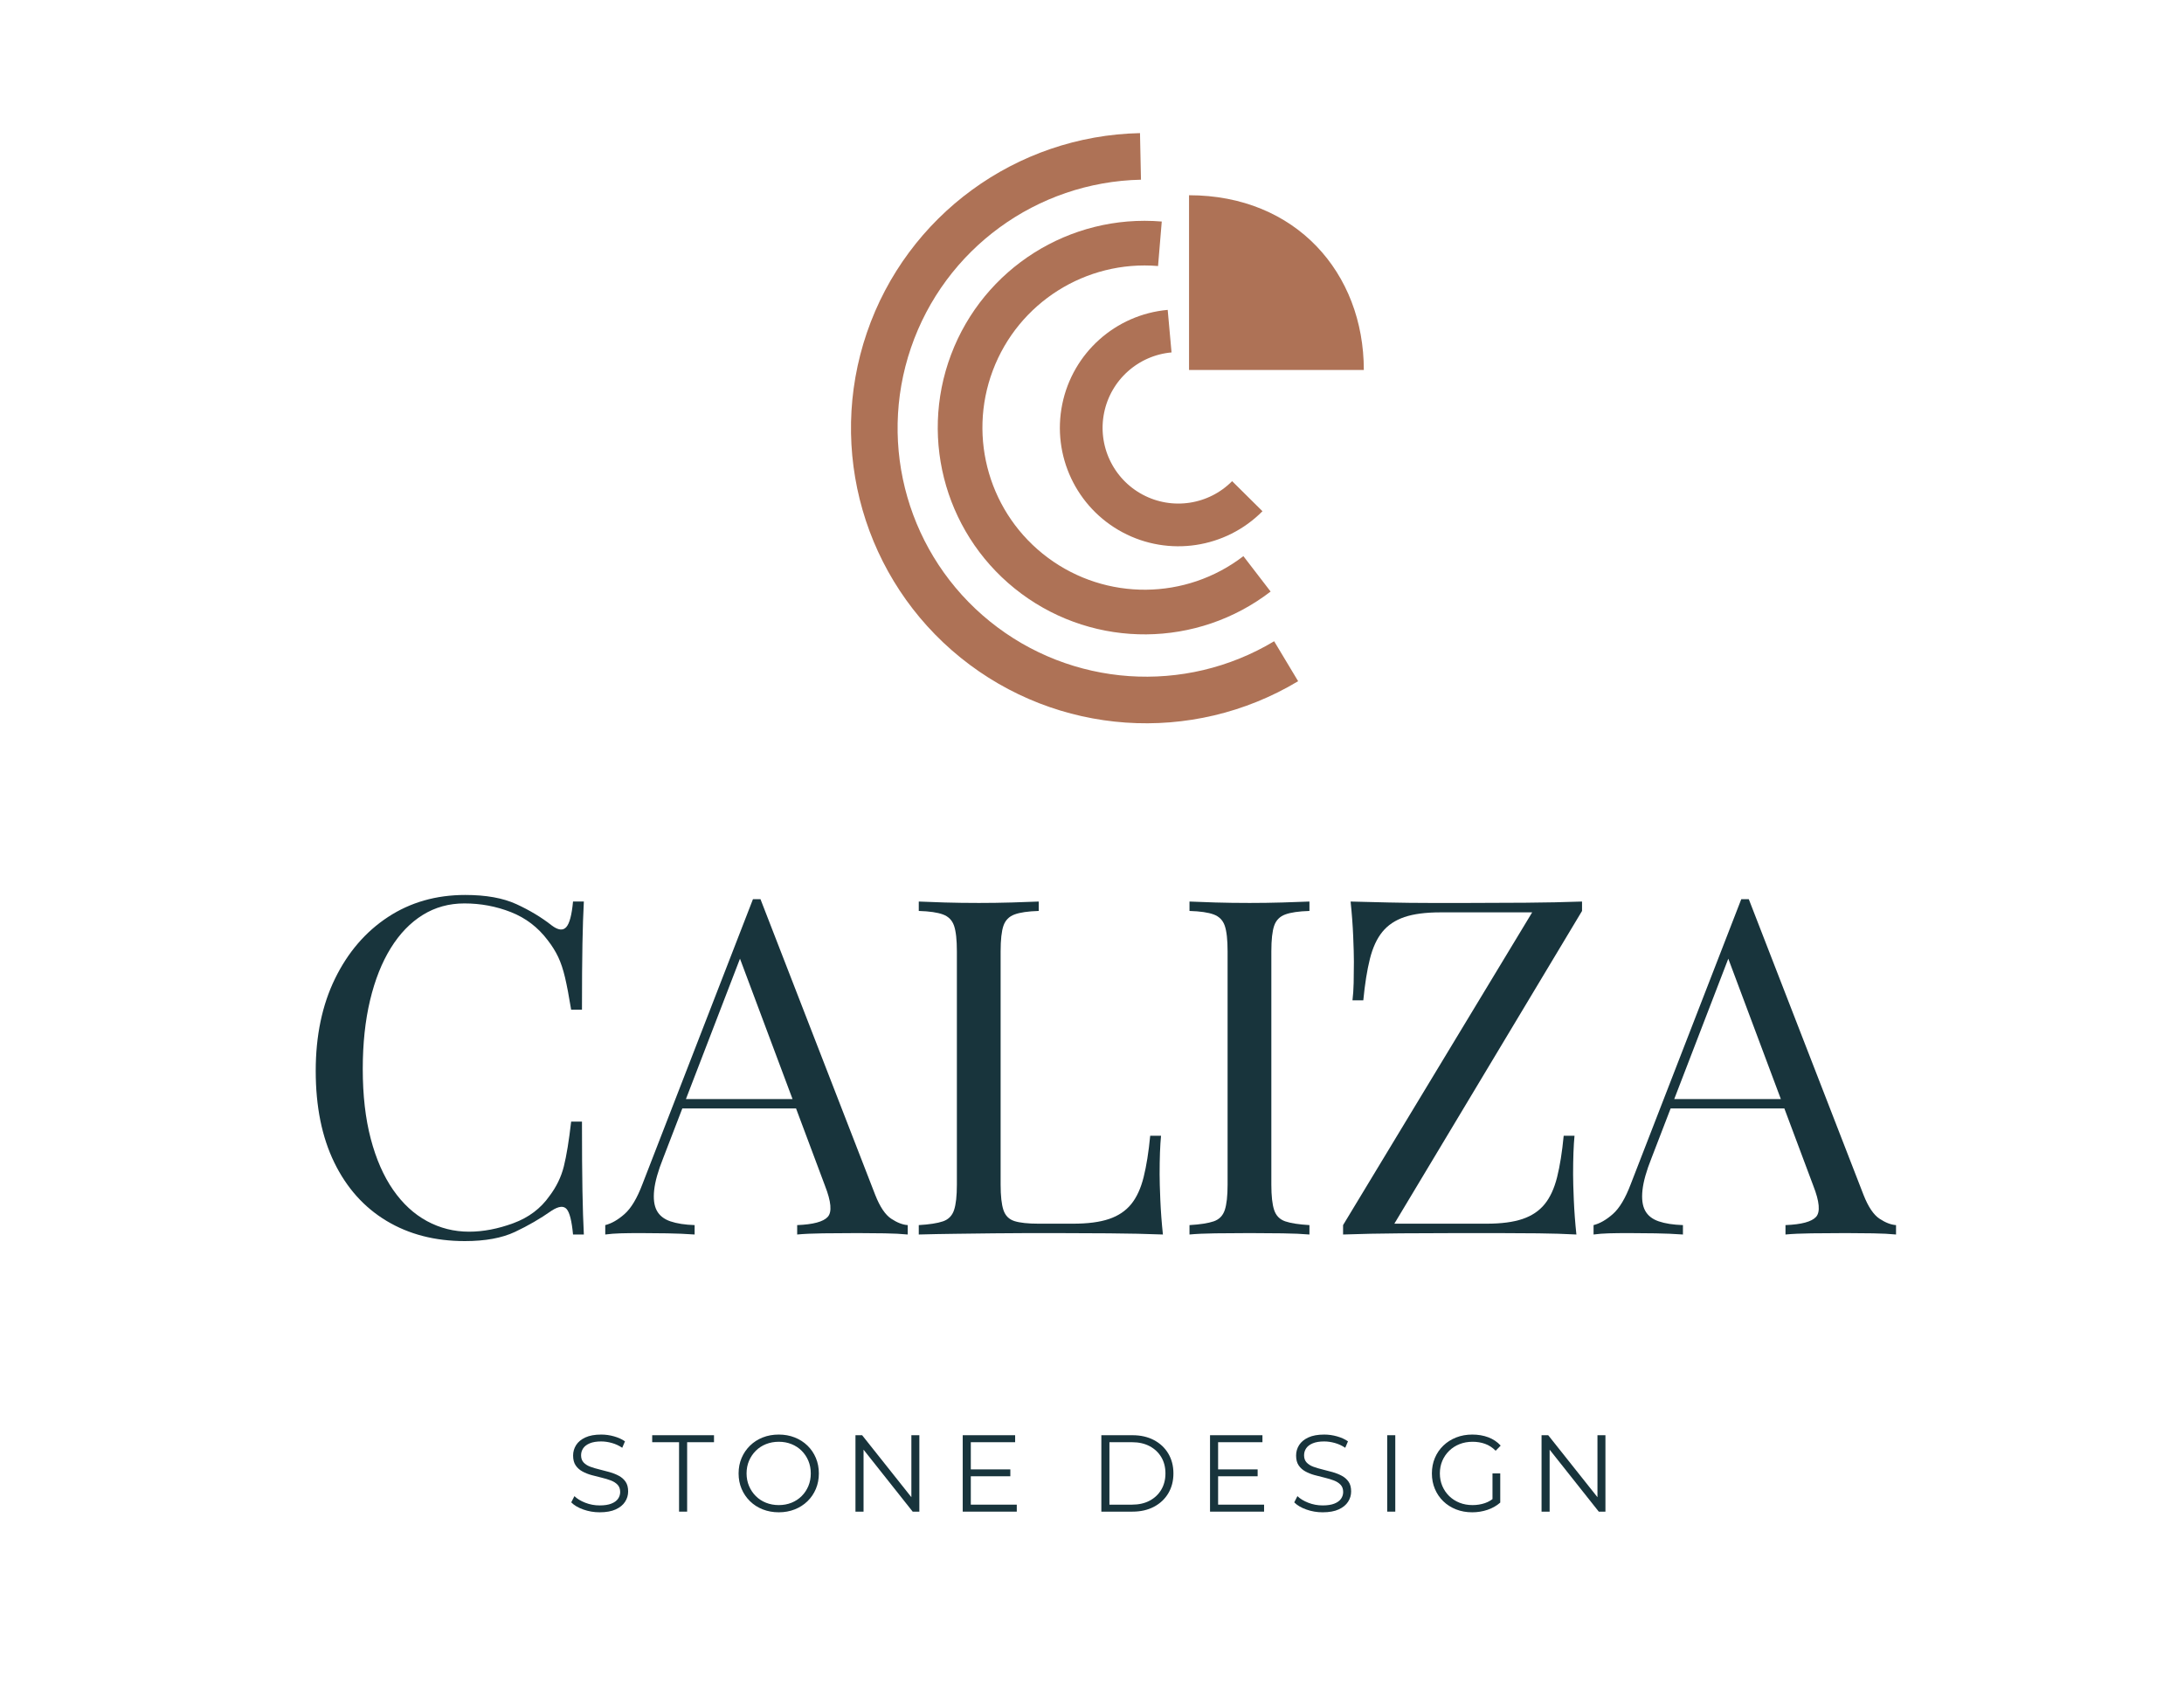
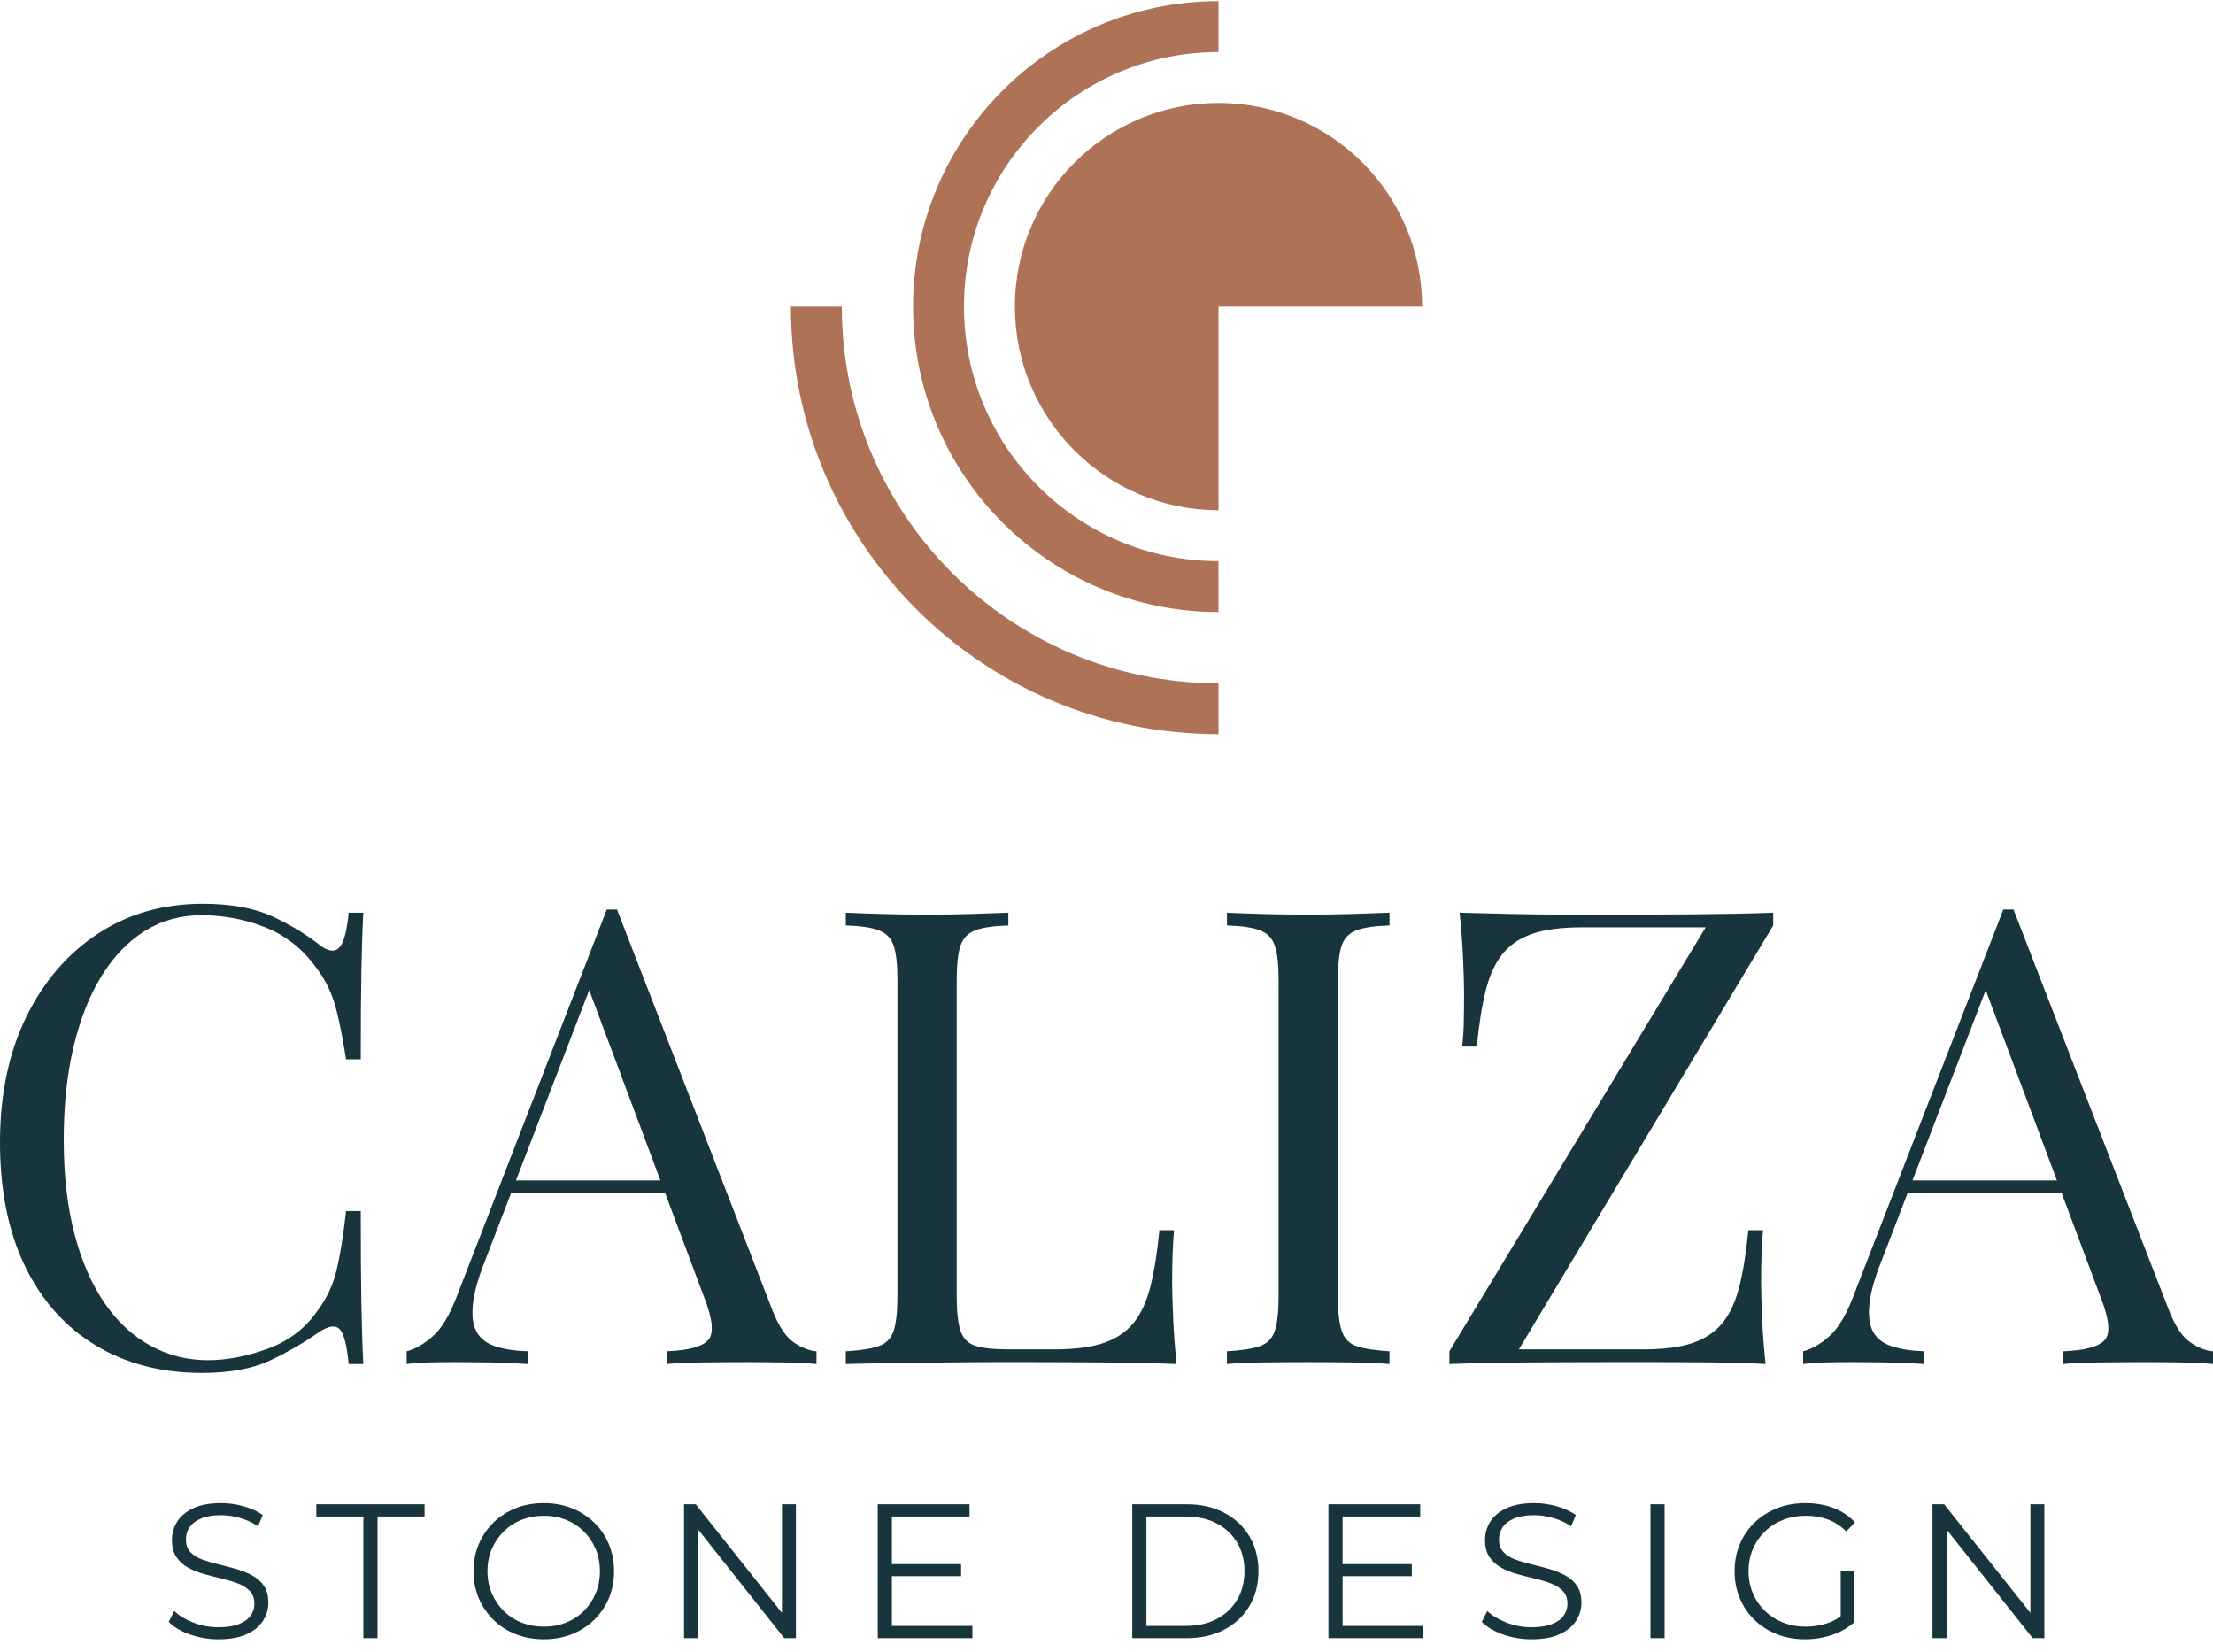
- <svg xmlns="http://www.w3.org/2000/svg" viewBox="0 0 260 202" width="260" height="202" preserveAspectRatio="xMidYMid meet" role="img" aria-label="CALIZA STONE DESIGN">
-   <g transform="translate(93 14) scale(1.156)">
-     <path d="M37 4 A28 28 0 1 0 52 56" fill="none" stroke="#AE7256" stroke-width="4.8" stroke-linecap="butt" stroke-linejoin="round" />
-     <path d="M39 13 A19 19 0 1 0 49 47" fill="none" stroke="#AE7256" stroke-width="4.6" stroke-linecap="butt" stroke-linejoin="round" />
-     <path d="M40 22 A10 10 0 1 0 48 39" fill="none" stroke="#AE7256" stroke-width="4.4" stroke-linecap="butt" stroke-linejoin="round" />
-     <path d="M42 8 C53 8 60 16 60 26 L42 26 Z" fill="#AE7256" />
+ <svg xmlns="http://www.w3.org/2000/svg" viewBox="0 0 347.2 258.8" width="347" height="259" role="img" aria-label="Caliza Stone Design">
+   <g transform="translate(191.17 47.92) scale(0.7986)">
+     <path fill="#ae7256" d="M0 0 L0 40 A40 40 0 1 1 40 0 Z" />
+     <path fill="#ae7256" d="M0 -60 A60 60 0 0 0 0 60 L0 50 A50 50 0 0 1 0 -50 Z" />
+     <path fill="#ae7256" d="M-84 0 A84 84 0 0 0 0 84 L0 74 A74 74 0 0 1 -74 0 Z" />
  </g>
-   <g fill="#18343C" aria-hidden="true">
-     <path d="M371 722Q437 722 479.5 702.5Q522 683 555 657Q575 642 585.5 653.5Q596 665 600 708H623Q621 671 620.0 618.0Q619 565 619 478H596Q589 521 583.0 546.5Q577 572 568.5 590.0Q560 608 546 626Q515 667 468.0 685.5Q421 704 369 704Q320 704 280.5 679.5Q241 655 212.5 609.0Q184 563 168.5 498.0Q153 433 153 352Q153 268 170.0 203.5Q187 139 217.5 95.0Q248 51 289.5 28.5Q331 6 379 6Q424 6 473.0 24.0Q522 42 550 82Q572 111 580.5 145.0Q589 179 596 240H619Q619 149 620.0 93.5Q621 38 623 0H600Q596 43 586.5 54.0Q577 65 555 51Q518 25 476.5 5.5Q435 -14 370 -14Q275 -14 203.5 29.0Q132 72 92.5 153.0Q53 234 53 348Q53 460 94.0 544.0Q135 628 206.5 675.0Q278 722 371 722Z" transform="translate(34.618 147) scale(0.056 -0.056)" />
-     <path d="M323 713 567 84Q582 46 601.0 33.5Q620 21 636 20V0Q616 2 587.0 2.5Q558 3 529 3Q490 3 456.0 2.5Q422 2 401 0V20Q452 22 466.0 37.5Q480 53 460 104L274 601L290 614L116 162Q100 122 97.0 94.5Q94 67 102.5 51.0Q111 35 131.5 28.0Q152 21 183 20V0Q155 2 124.5 2.5Q94 3 68 3Q43 3 25.5 2.5Q8 2 -7 0V20Q13 25 34.0 43.5Q55 62 72 107L307 713Q311 713 315.0 713.0Q319 713 323 713ZM445 288V268H147L157 288Z" transform="translate(72.446 147) scale(0.056 -0.056)" />
-     <path d="M297 708V688Q263 687 245.5 680.5Q228 674 222.0 656.5Q216 639 216 602V106Q216 70 222.0 52.0Q228 34 245.5 28.5Q263 23 297 23H370Q417 23 446.5 33.0Q476 43 493.5 64.5Q511 86 520.0 122.0Q529 158 534 210H557Q554 179 554 128Q554 109 555.5 73.5Q557 38 561 0Q510 2 446.0 2.5Q382 3 332 3Q310 3 275.5 3.0Q241 3 201.0 2.5Q161 2 120.0 1.5Q79 1 42 0V20Q76 22 93.5 28.0Q111 34 117.0 52.0Q123 70 123 106V602Q123 639 117.0 656.5Q111 674 93.5 680.5Q76 687 42 688V708Q63 707 97.0 706.0Q131 705 170 705Q205 705 239.5 706.0Q274 707 297 708Z" transform="translate(107.026 147) scale(0.056 -0.056)" />
-     <path d="M297 708V688Q263 687 245.5 680.5Q228 674 222.0 656.5Q216 639 216 602V106Q216 70 222.0 52.0Q228 34 245.5 28.0Q263 22 297 20V0Q274 2 239.5 2.5Q205 3 170 3Q131 3 97.0 2.5Q63 2 42 0V20Q76 22 93.5 28.0Q111 34 117.0 52.0Q123 70 123 106V602Q123 639 117.0 656.5Q111 674 93.5 680.5Q76 687 42 688V708Q63 707 97.0 706.0Q131 705 170 705Q205 705 239.5 706.0Q274 707 297 708Z" transform="translate(139.254 147) scale(0.056 -0.056)" />
-     <path d="M550 708V688L151 23H347Q394 23 423.5 33.0Q453 43 470.5 64.5Q488 86 497.0 122.0Q506 158 511 210H534Q531 179 531 128Q531 109 532.5 73.5Q534 38 538 0Q501 2 457.0 2.5Q413 3 369.5 3.0Q326 3 289 3Q230 3 164.5 2.5Q99 2 42 0V20L444 685H249Q202 685 172.5 675.0Q143 665 125.5 643.5Q108 622 99.0 586.0Q90 550 85 498H62Q64 514 64.5 535.0Q65 556 65 580Q65 599 63.5 634.5Q62 670 58 708Q95 707 139.0 706.0Q183 705 227.0 705.0Q271 705 307 705Q364 705 429.5 705.5Q495 706 550 708Z" transform="translate(157.538 147) scale(0.056 -0.056)" />
-     <path d="M323 713 567 84Q582 46 601.0 33.5Q620 21 636 20V0Q616 2 587.0 2.5Q558 3 529 3Q490 3 456.0 2.5Q422 2 401 0V20Q452 22 466.0 37.5Q480 53 460 104L274 601L290 614L116 162Q100 122 97.0 94.5Q94 67 102.5 51.0Q111 35 131.5 28.0Q152 21 183 20V0Q155 2 124.5 2.5Q94 3 68 3Q43 3 25.5 2.5Q8 2 -7 0V20Q13 25 34.0 43.5Q55 62 72 107L307 713Q311 713 315.0 713.0Q319 713 323 713ZM445 288V268H147L157 288Z" transform="translate(190.102 147) scale(0.056 -0.056)" />
-   </g>
-   <g fill="#18343C" aria-hidden="true">
-     <path d="M307 -6Q229 -6 157.5 19.5Q86 45 47 85L76 142Q113 106 175.5 81.5Q238 57 307 57Q373 57 414.5 73.5Q456 90 475.5 118.0Q495 146 495 180Q495 221 471.5 246.0Q448 271 410.0 285.5Q372 300 326.0 311.0Q280 322 234.0 334.5Q188 347 149.5 368.0Q111 389 87.5 423.5Q64 458 64 514Q64 566 91.5 609.5Q119 653 176.0 679.5Q233 706 322 706Q381 706 439.0 689.5Q497 673 539 644L514 585Q469 615 418.5 629.0Q368 643 321 643Q258 643 217.0 626.0Q176 609 156.5 580.5Q137 552 137 516Q137 475 160.5 450.0Q184 425 222.5 411.0Q261 397 307.0 386.0Q353 375 398.5 362.0Q444 349 482.5 328.5Q521 308 544.5 274.0Q568 240 568 185Q568 134 540.0 90.5Q512 47 454.5 20.5Q397 -6 307 -6Z" transform="translate(67.395 180) scale(0.013 -0.013)" />
-     <path d="M250 0V636H4V700H570V636H324V0Z" transform="translate(77.59 180) scale(0.013 -0.013)" />
-     <path d="M420 -6Q341 -6 273.5 20.5Q206 47 156.5 95.5Q107 144 79.5 208.5Q52 273 52 350Q52 427 79.5 491.5Q107 556 156.5 604.5Q206 653 273.0 679.5Q340 706 420 706Q499 706 566.0 679.5Q633 653 682.5 605.0Q732 557 759.5 492.0Q787 427 787 350Q787 273 759.5 208.0Q732 143 682.5 95.0Q633 47 566.0 20.5Q499 -6 420 -6ZM420 60Q483 60 536.5 81.5Q590 103 629.5 142.5Q669 182 691.0 234.5Q713 287 713 350Q713 413 691.0 465.5Q669 518 629.5 557.5Q590 597 536.5 618.5Q483 640 420 640Q357 640 303.0 618.5Q249 597 209.5 557.5Q170 518 147.5 465.5Q125 413 125 350Q125 288 147.5 235.0Q170 182 209.5 142.5Q249 103 303.0 81.5Q357 60 420 60Z" transform="translate(87.252 180) scale(0.013 -0.013)" />
-     <path d="M114 0V700H175L658 92H626V700H699V0H638L156 608H188V0Z" transform="translate(100.359 180) scale(0.013 -0.013)" />
-     <path d="M114 0V700H594V636H188V64H609V0ZM180 324V387H550V324Z" transform="translate(113.128 180) scale(0.013 -0.013)" />
-     <path d="M114 0V700H399Q511 700 595.5 655.5Q680 611 727.0 532.0Q774 453 774 350Q774 247 727.0 168.0Q680 89 595.5 44.5Q511 0 399 0ZM188 64H395Q488 64 556.5 100.5Q625 137 663.0 201.5Q701 266 701 350Q701 435 663.0 499.0Q625 563 556.5 599.5Q488 636 395 636H188Z" transform="translate(129.631 180) scale(0.013 -0.013)" />
-     <path d="M114 0V700H594V636H188V64H609V0ZM180 324V387H550V324Z" transform="translate(142.569 180) scale(0.013 -0.013)" />
-     <path d="M307 -6Q229 -6 157.5 19.5Q86 45 47 85L76 142Q113 106 175.5 81.5Q238 57 307 57Q373 57 414.5 73.5Q456 90 475.5 118.0Q495 146 495 180Q495 221 471.5 246.0Q448 271 410.0 285.5Q372 300 326.0 311.0Q280 322 234.0 334.5Q188 347 149.5 368.0Q111 389 87.5 423.5Q64 458 64 514Q64 566 91.5 609.5Q119 653 176.0 679.5Q233 706 322 706Q381 706 439.0 689.5Q497 673 539 644L514 585Q469 615 418.5 629.0Q368 643 321 643Q258 643 217.0 626.0Q176 609 156.5 580.5Q137 552 137 516Q137 475 160.5 450.0Q184 425 222.5 411.0Q261 397 307.0 386.0Q353 375 398.5 362.0Q444 349 482.5 328.5Q521 308 544.5 274.0Q568 240 568 185Q568 134 540.0 90.5Q512 47 454.5 20.5Q397 -6 307 -6Z" transform="translate(153.466 180) scale(0.013 -0.013)" />
-     <path d="M114 0V700H188V0Z" transform="translate(163.661 180) scale(0.013 -0.013)" />
-     <path d="M421 -6Q341 -6 273.5 20.5Q206 47 156.5 95.0Q107 143 79.5 208.0Q52 273 52 350Q52 427 79.5 492.0Q107 557 157.0 605.0Q207 653 274.5 679.5Q342 706 422 706Q502 706 568.5 681.0Q635 656 682 605L636 558Q592 602 539.0 621.0Q486 640 425 640Q360 640 305.5 618.5Q251 597 210.5 557.5Q170 518 147.5 465.5Q125 413 125 350Q125 288 147.5 235.0Q170 182 210.5 142.5Q251 103 305.5 81.5Q360 60 424 60Q484 60 537.5 78.0Q591 96 636 139L678 83Q628 39 561.0 16.5Q494 -6 421 -6ZM678 83 607 92V350H678Z" transform="translate(169.787 180) scale(0.013 -0.013)" />
-     <path d="M114 0V700H175L658 92H626V700H699V0H638L156 608H188V0Z" transform="translate(182.036 180) scale(0.013 -0.013)" />
-   </g>
+   <path fill="#18343c" transform="translate(-5.30 213.80)" d="M37.1 -72.2Q43.7 -72.2 47.95 -70.25Q52.2 -68.3 55.5 -65.7Q57.5 -64.2 58.55 -65.35Q59.6 -66.5 60.0 -70.8H62.3Q62.1 -67.1 62.0 -61.8Q61.9 -56.5 61.9 -47.8H59.6Q58.9 -52.1 58.3 -54.65Q57.7 -57.2 56.85 -59.0Q56.0 -60.8 54.6 -62.6Q51.5 -66.7 46.8 -68.55Q42.1 -70.4 36.9 -70.4Q32.0 -70.4 28.05 -67.95Q24.1 -65.5 21.25 -60.9Q18.4 -56.3 16.85 -49.8Q15.3 -43.3 15.3 -35.2Q15.3 -26.8 17.0 -20.35Q18.7 -13.9 21.75 -9.5Q24.8 -5.1 28.95 -2.85Q33.1 -0.6 37.9 -0.6Q42.4 -0.6 47.3 -2.4Q52.2 -4.2 55.0 -8.2Q57.2 -11.1 58.05 -14.5Q58.9 -17.9 59.6 -24.0H61.9Q61.9 -14.9 62.0 -9.35Q62.1 -3.8 62.3 0.0H60.0Q59.6 -4.3 58.65 -5.4Q57.7 -6.5 55.5 -5.1Q51.8 -2.5 47.65 -0.55Q43.5 1.4 37.0 1.4Q27.5 1.4 20.35 -2.9Q13.2 -7.2 9.25 -15.3Q5.3 -23.4 5.3 -34.8Q5.3 -46.0 9.4 -54.4Q13.5 -62.8 20.65 -67.5Q27.8 -72.2 37.1 -72.2Z M102.1 -71.3 126.5 -8.4Q128.0 -4.6 129.9 -3.35Q131.8 -2.1 133.4 -2.0V0.0Q131.4 -0.2 128.5 -0.25Q125.6 -0.3 122.7 -0.3Q118.8 -0.3 115.4 -0.25Q112.0 -0.2 109.9 0.0V-2.0Q115.0 -2.2 116.4 -3.75Q117.8 -5.3 115.8 -10.4L97.2 -60.1L98.8 -61.4L81.4 -16.2Q79.8 -12.2 79.5 -9.45Q79.2 -6.7 80.05 -5.1Q80.9 -3.5 82.95 -2.8Q85.0 -2.1 88.1 -2.0V0.0Q85.3 -0.2 82.25 -0.25Q79.2 -0.3 76.6 -0.3Q74.1 -0.3 72.35 -0.25Q70.6 -0.2 69.1 0.0V-2.0Q71.1 -2.5 73.2 -4.35Q75.3 -6.2 77.0 -10.7L100.5 -71.3Q100.9 -71.3 101.3 -71.3Q101.7 -71.3 102.1 -71.3ZM114.3 -28.8V-26.8H84.5L85.5 -28.8Z M163.5 -70.8V-68.8Q160.1 -68.7 158.35 -68.05Q156.6 -67.4 156.0 -65.65Q155.4 -63.9 155.4 -60.2V-10.6Q155.4 -7.0 156.0 -5.2Q156.6 -3.4 158.35 -2.85Q160.1 -2.3 163.5 -2.3H170.8Q175.5 -2.3 178.45 -3.3Q181.4 -4.3 183.15 -6.45Q184.9 -8.6 185.8 -12.2Q186.7 -15.8 187.2 -21.0H189.5Q189.2 -17.9 189.2 -12.8Q189.2 -10.9 189.35 -7.35Q189.5 -3.8 189.9 0.0Q184.8 -0.2 178.4 -0.25Q172.0 -0.3 167.0 -0.3Q164.8 -0.3 161.35 -0.3Q157.9 -0.3 153.9 -0.25Q149.9 -0.2 145.8 -0.15Q141.7 -0.1 138.0 0.0V-2.0Q141.4 -2.2 143.15 -2.8Q144.9 -3.4 145.5 -5.2Q146.1 -7.0 146.1 -10.6V-60.2Q146.1 -63.9 145.5 -65.65Q144.9 -67.4 143.15 -68.05Q141.4 -68.7 138.0 -68.8V-70.8Q140.1 -70.7 143.5 -70.6Q146.9 -70.5 150.8 -70.5Q154.3 -70.5 157.75 -70.6Q161.2 -70.7 163.5 -70.8Z M223.3 -70.8V-68.8Q219.9 -68.7 218.15 -68.05Q216.4 -67.4 215.8 -65.65Q215.2 -63.9 215.2 -60.2V-10.6Q215.2 -7.0 215.8 -5.2Q216.4 -3.4 218.15 -2.8Q219.9 -2.2 223.3 -2.0V0.0Q221 -0.2 217.55 -0.25Q214.1 -0.3 210.6 -0.3Q206.7 -0.3 203.3 -0.25Q199.9 -0.2 197.8 0.0V-2.0Q201.2 -2.2 202.95 -2.8Q204.7 -3.4 205.3 -5.2Q205.9 -7.0 205.9 -10.6V-60.2Q205.9 -63.9 205.3 -65.65Q204.7 -67.4 202.95 -68.05Q201.2 -68.7 197.8 -68.8V-70.8Q199.9 -70.7 203.3 -70.6Q206.7 -70.5 210.6 -70.5Q214.1 -70.5 217.55 -70.6Q221 -70.7 223.3 -70.8Z M283.5 -70.8V-68.8L243.6 -2.3H263.2Q267.9 -2.3 270.85 -3.3Q273.8 -4.3 275.55 -6.45Q277.3 -8.6 278.2 -12.2Q279.1 -15.8 279.6 -21.0H281.9Q281.6 -17.9 281.6 -12.8Q281.6 -10.9 281.75 -7.35Q281.9 -3.8 282.3 0.0Q278.6 -0.2 274.2 -0.25Q269.8 -0.3 265.45 -0.3Q261.1 -0.3 257.4 -0.3Q251.5 -0.3 244.95 -0.25Q238.4 -0.2 232.7 0.0V-2.0L272.9 -68.5H253.4Q248.7 -68.5 245.75 -67.5Q242.8 -66.5 241.05 -64.35Q239.3 -62.2 238.4 -58.6Q237.5 -55.0 237 -49.8H234.7Q234.9 -51.4 234.95 -53.5Q235 -55.6 235 -58.0Q235 -59.9 234.85 -63.45Q234.7 -67.0 234.3 -70.8Q238 -70.7 242.4 -70.6Q246.8 -70.5 251.2 -70.5Q255.6 -70.5 259.2 -70.5Q264.9 -70.5 271.45 -70.55Q278.0 -70.6 283.5 -70.8Z M321.2 -71.3 345.6 -8.4Q347.1 -4.6 349.0 -3.35Q350.9 -2.1 352.5 -2.0V0.0Q350.5 -0.2 347.6 -0.25Q344.7 -0.3 341.8 -0.3Q337.9 -0.3 334.5 -0.25Q331.1 -0.2 329 0.0V-2.0Q334.1 -2.2 335.5 -3.75Q336.9 -5.3 334.9 -10.4L316.3 -60.1L317.9 -61.4L300.5 -16.2Q298.9 -12.2 298.6 -9.45Q298.3 -6.7 299.15 -5.1Q300 -3.5 302.05 -2.8Q304.1 -2.1 307.2 -2.0V0.0Q304.4 -0.2 301.35 -0.25Q298.3 -0.3 295.7 -0.3Q293.2 -0.3 291.45 -0.25Q289.7 -0.2 288.2 0.0V-2.0Q290.2 -2.5 292.3 -4.35Q294.4 -6.2 296.1 -10.7L319.6 -71.3Q320 -71.3 320.4 -71.3Q320.8 -71.3 321.2 -71.3ZM333.4 -28.8V-26.8H303.6L304.6 -28.8Z" />
+   <path fill="#18343c" transform="translate(25.06 256.80)" d="M9.21 0.18Q6.87 0.18 4.725 -0.585Q2.58 -1.35 1.41 -2.55L2.28 -4.26Q3.39 -3.18 5.265 -2.445Q7.14 -1.71 9.21 -1.71Q11.19 -1.71 12.435 -2.205Q13.68 -2.7 14.265 -3.54Q14.85 -4.38 14.85 -5.4Q14.85 -6.63 14.145 -7.38Q13.44 -8.13 12.3 -8.565Q11.16 -9.0 9.78 -9.33Q8.4 -9.66 7.02 -10.035Q5.64 -10.41 4.485 -11.04Q3.33 -11.67 2.625 -12.705Q1.92 -13.74 1.92 -15.42Q1.92 -16.98 2.745 -18.285Q3.57 -19.59 5.28 -20.385Q6.99 -21.18 9.66 -21.18Q11.43 -21.18 13.17 -20.685Q14.91 -20.19 16.17 -19.32L15.42 -17.55Q14.07 -18.45 12.555 -18.87Q11.04 -19.29 9.63 -19.29Q7.74 -19.29 6.51 -18.78Q5.28 -18.27 4.695 -17.415Q4.11 -16.56 4.11 -15.48Q4.11 -14.25 4.815 -13.5Q5.52 -12.75 6.675 -12.33Q7.83 -11.91 9.21 -11.58Q10.59 -11.25 11.955 -10.86Q13.32 -10.47 14.475 -9.855Q15.63 -9.24 16.335 -8.22Q17.04 -7.2 17.04 -5.55Q17.04 -4.02 16.2 -2.715Q15.36 -1.41 13.635 -0.615Q11.91 0.18 9.21 0.18Z M31.95 0.0V-19.08H24.57V-21.0H41.55V-19.08H34.17V0.0Z M60.27 0.18Q57.9 0.18 55.875 -0.615Q53.85 -1.41 52.365 -2.865Q50.88 -4.32 50.055 -6.255Q49.23 -8.19 49.23 -10.5Q49.23 -12.81 50.055 -14.745Q50.88 -16.68 52.365 -18.135Q53.85 -19.59 55.86 -20.385Q57.87 -21.18 60.27 -21.18Q62.64 -21.18 64.65 -20.385Q66.66 -19.59 68.145 -18.15Q69.63 -16.71 70.455 -14.76Q71.28 -12.81 71.28 -10.5Q71.28 -8.19 70.455 -6.24Q69.63 -4.29 68.145 -2.85Q66.66 -1.41 64.65 -0.615Q62.64 0.18 60.27 0.18ZM60.27 -1.8Q62.16 -1.8 63.765 -2.445Q65.37 -3.09 66.555 -4.275Q67.74 -5.46 68.4 -7.035Q69.06 -8.61 69.06 -10.5Q69.06 -12.39 68.4 -13.965Q67.74 -15.54 66.555 -16.725Q65.37 -17.91 63.765 -18.555Q62.16 -19.2 60.27 -19.2Q58.38 -19.2 56.76 -18.555Q55.14 -17.91 53.955 -16.725Q52.77 -15.54 52.095 -13.965Q51.42 -12.39 51.42 -10.5Q51.42 -8.64 52.095 -7.05Q52.77 -5.46 53.955 -4.275Q55.14 -3.09 56.76 -2.445Q58.38 -1.8 60.27 -1.8Z M82.26 0.0V-21.0H84.09L98.58 -2.76H97.62V-21.0H99.81V0.0H97.98L83.52 -18.24H84.48V0.0Z M112.65 0.0V-21.0H127.05V-19.08H114.87V-1.92H127.5V0.0ZM114.63 -9.72V-11.61H125.73V-9.72Z M152.58 0.0V-21.0H161.13Q164.49 -21.0 167.025 -19.665Q169.56 -18.33 170.97 -15.96Q172.38 -13.59 172.38 -10.5Q172.38 -7.41 170.97 -5.04Q169.56 -2.67 167.025 -1.335Q164.49 0.0 161.13 0.0ZM154.8 -1.92H161.01Q163.8 -1.92 165.855 -3.015Q167.91 -4.11 169.05 -6.045Q170.19 -7.98 170.19 -10.5Q170.19 -13.05 169.05 -14.97Q167.91 -16.89 165.855 -17.985Q163.8 -19.08 161.01 -19.08H154.8Z M183.36 0.0V-21.0H197.76V-19.08H185.58V-1.92H198.21V0.0ZM185.34 -9.72V-11.61H196.44V-9.72Z M215.22 0.18Q212.88 0.18 210.735 -0.585Q208.59 -1.35 207.42 -2.55L208.29 -4.26Q209.4 -3.18 211.275 -2.445Q213.15 -1.71 215.22 -1.71Q217.2 -1.71 218.445 -2.205Q219.69 -2.7 220.275 -3.54Q220.86 -4.38 220.86 -5.4Q220.86 -6.63 220.155 -7.38Q219.45 -8.13 218.31 -8.565Q217.17 -9.0 215.79 -9.33Q214.41 -9.66 213.03 -10.035Q211.65 -10.41 210.495 -11.04Q209.34 -11.67 208.635 -12.705Q207.93 -13.74 207.93 -15.42Q207.93 -16.98 208.755 -18.285Q209.58 -19.59 211.29 -20.385Q213 -21.18 215.67 -21.18Q217.44 -21.18 219.18 -20.685Q220.92 -20.19 222.18 -19.32L221.43 -17.55Q220.08 -18.45 218.565 -18.87Q217.05 -19.29 215.64 -19.29Q213.75 -19.29 212.52 -18.78Q211.29 -18.27 210.705 -17.415Q210.12 -16.56 210.12 -15.48Q210.12 -14.25 210.825 -13.5Q211.53 -12.75 212.685 -12.33Q213.84 -11.91 215.22 -11.58Q216.6 -11.25 217.965 -10.86Q219.33 -10.47 220.485 -9.855Q221.64 -9.24 222.345 -8.22Q223.05 -7.2 223.05 -5.55Q223.05 -4.02 222.21 -2.715Q221.37 -1.41 219.645 -0.615Q217.92 0.18 215.22 0.18Z M233.88 0.0V-21.0H236.1V0.0Z M258.15 0.18Q255.75 0.18 253.725 -0.615Q251.7 -1.41 250.215 -2.85Q248.73 -4.29 247.905 -6.24Q247.08 -8.19 247.08 -10.5Q247.08 -12.81 247.905 -14.76Q248.73 -16.71 250.23 -18.15Q251.73 -19.59 253.755 -20.385Q255.78 -21.18 258.18 -21.18Q260.58 -21.18 262.575 -20.43Q264.57 -19.68 265.98 -18.15L264.6 -16.74Q263.28 -18.06 261.69 -18.63Q260.1 -19.2 258.27 -19.2Q256.32 -19.2 254.685 -18.555Q253.05 -17.91 251.835 -16.725Q250.62 -15.54 249.945 -13.965Q249.27 -12.39 249.27 -10.5Q249.27 -8.64 249.945 -7.05Q250.62 -5.46 251.835 -4.275Q253.05 -3.09 254.685 -2.445Q256.32 -1.8 258.24 -1.8Q260.04 -1.8 261.645 -2.34Q263.25 -2.88 264.6 -4.17L265.86 -2.49Q264.36 -1.17 262.35 -0.495Q260.34 0.18 258.15 0.18ZM265.86 -2.49 263.73 -2.76V-10.5H265.86Z M278.13 0.0V-21.0H279.96L294.45 -2.76H293.49V-21.0H295.68V0.0H293.85L279.39 -18.24H280.35V0.0Z" />
</svg>
